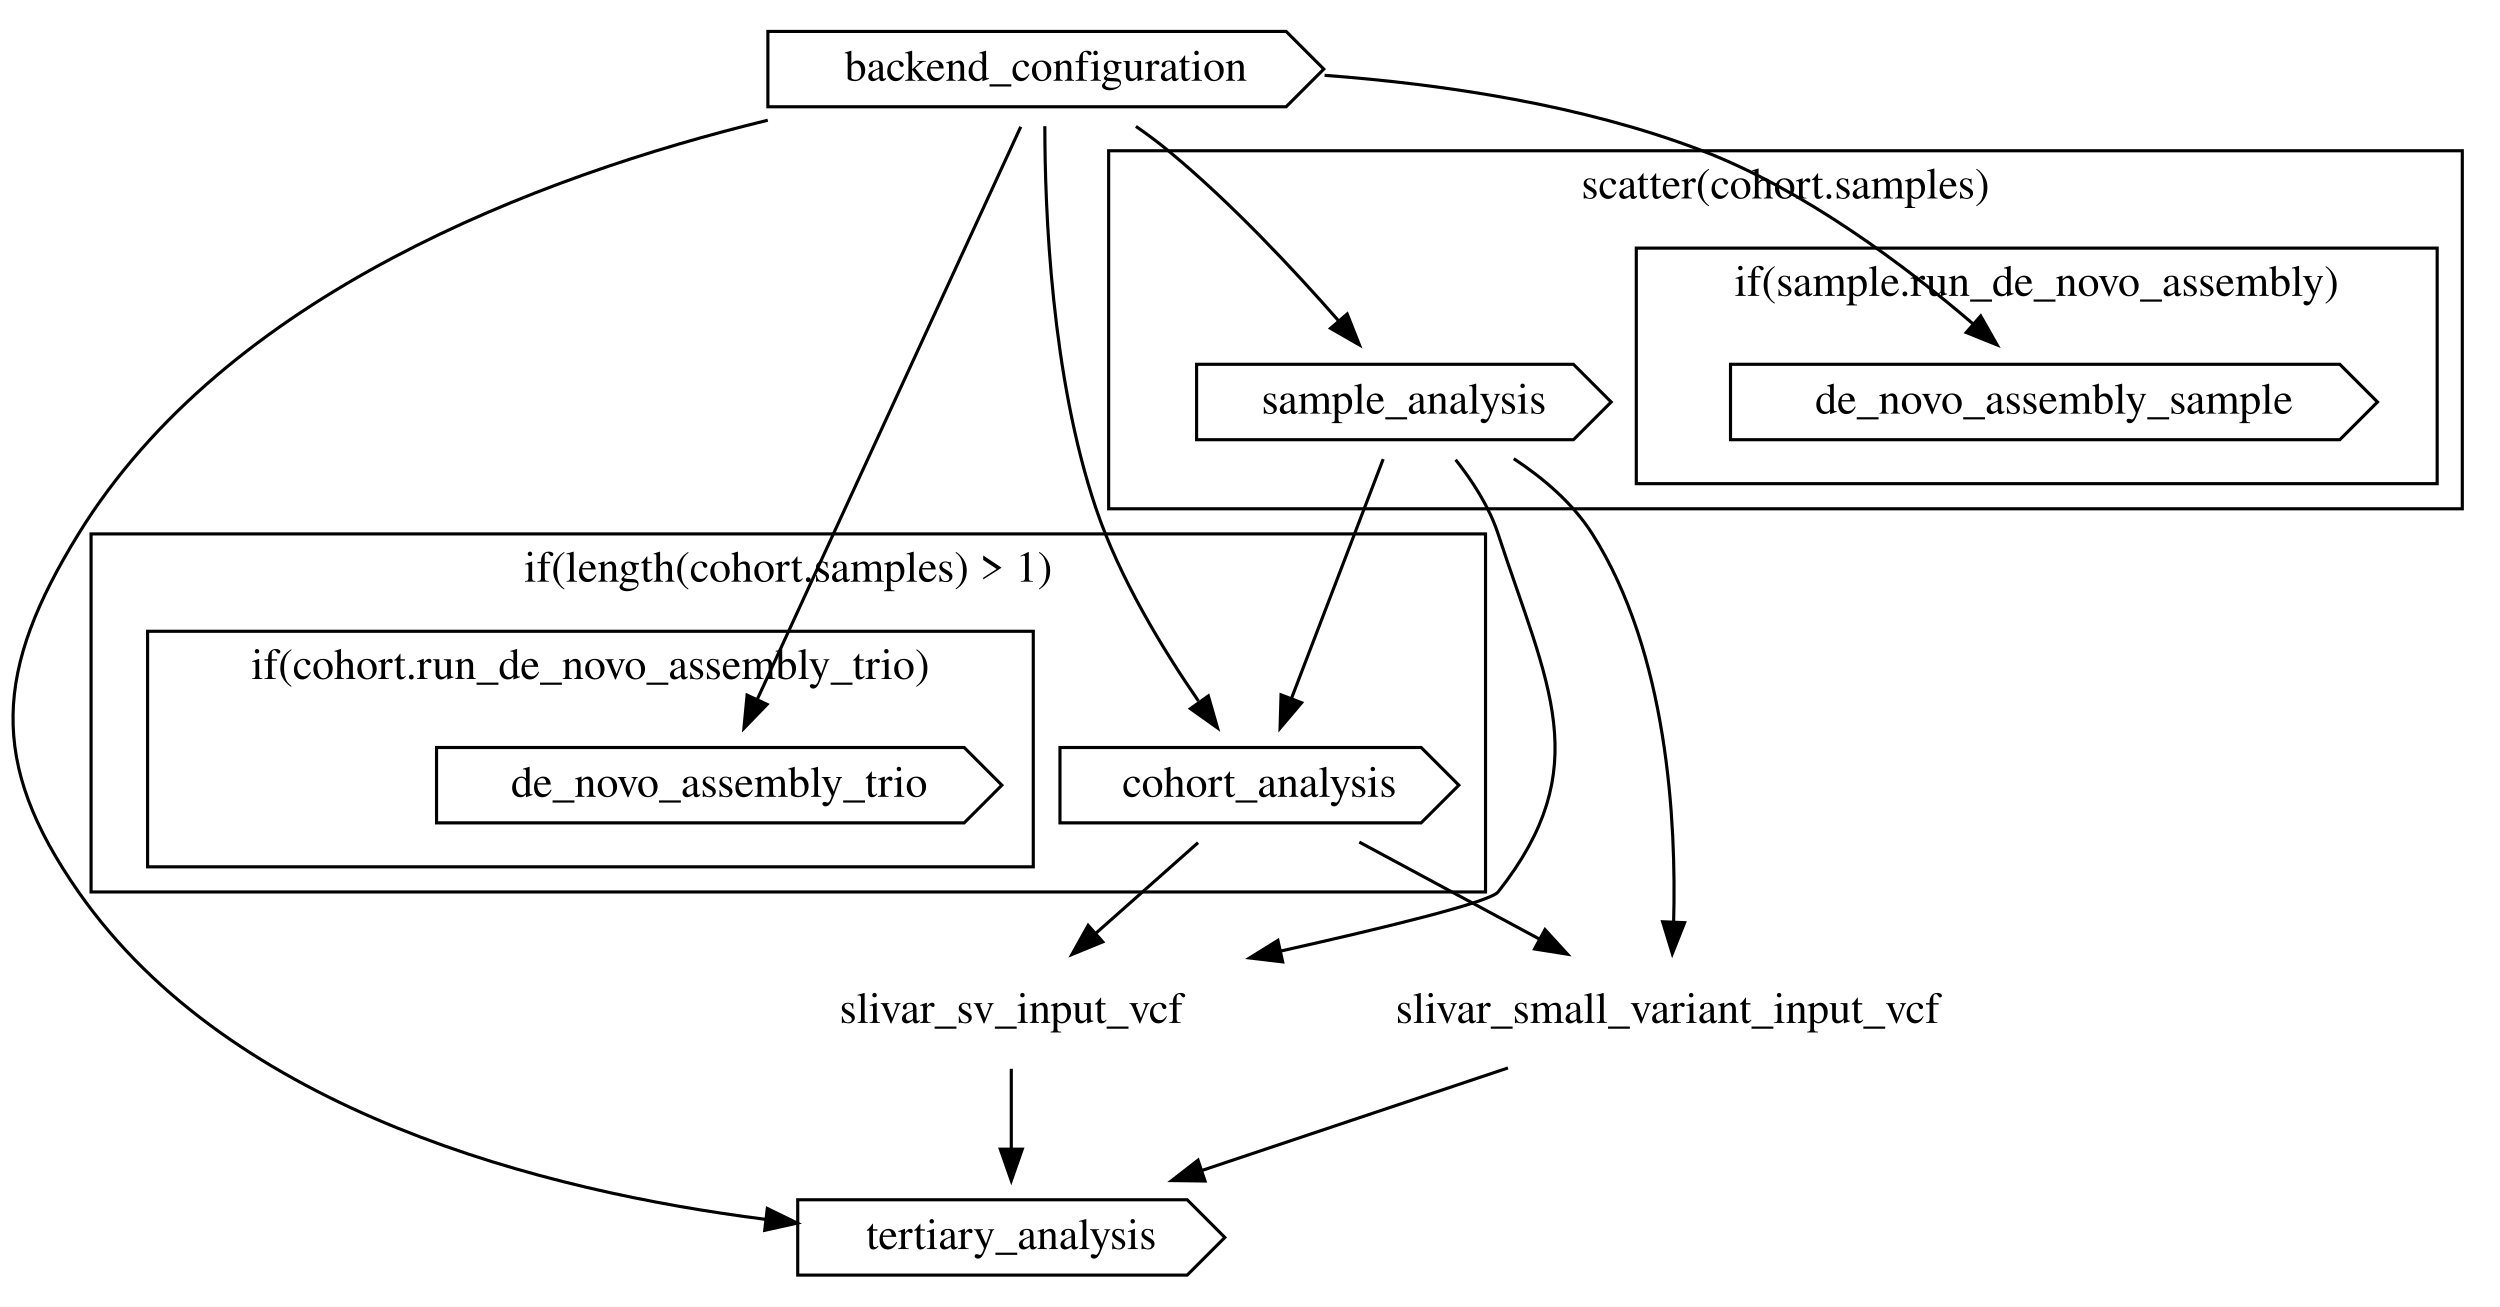
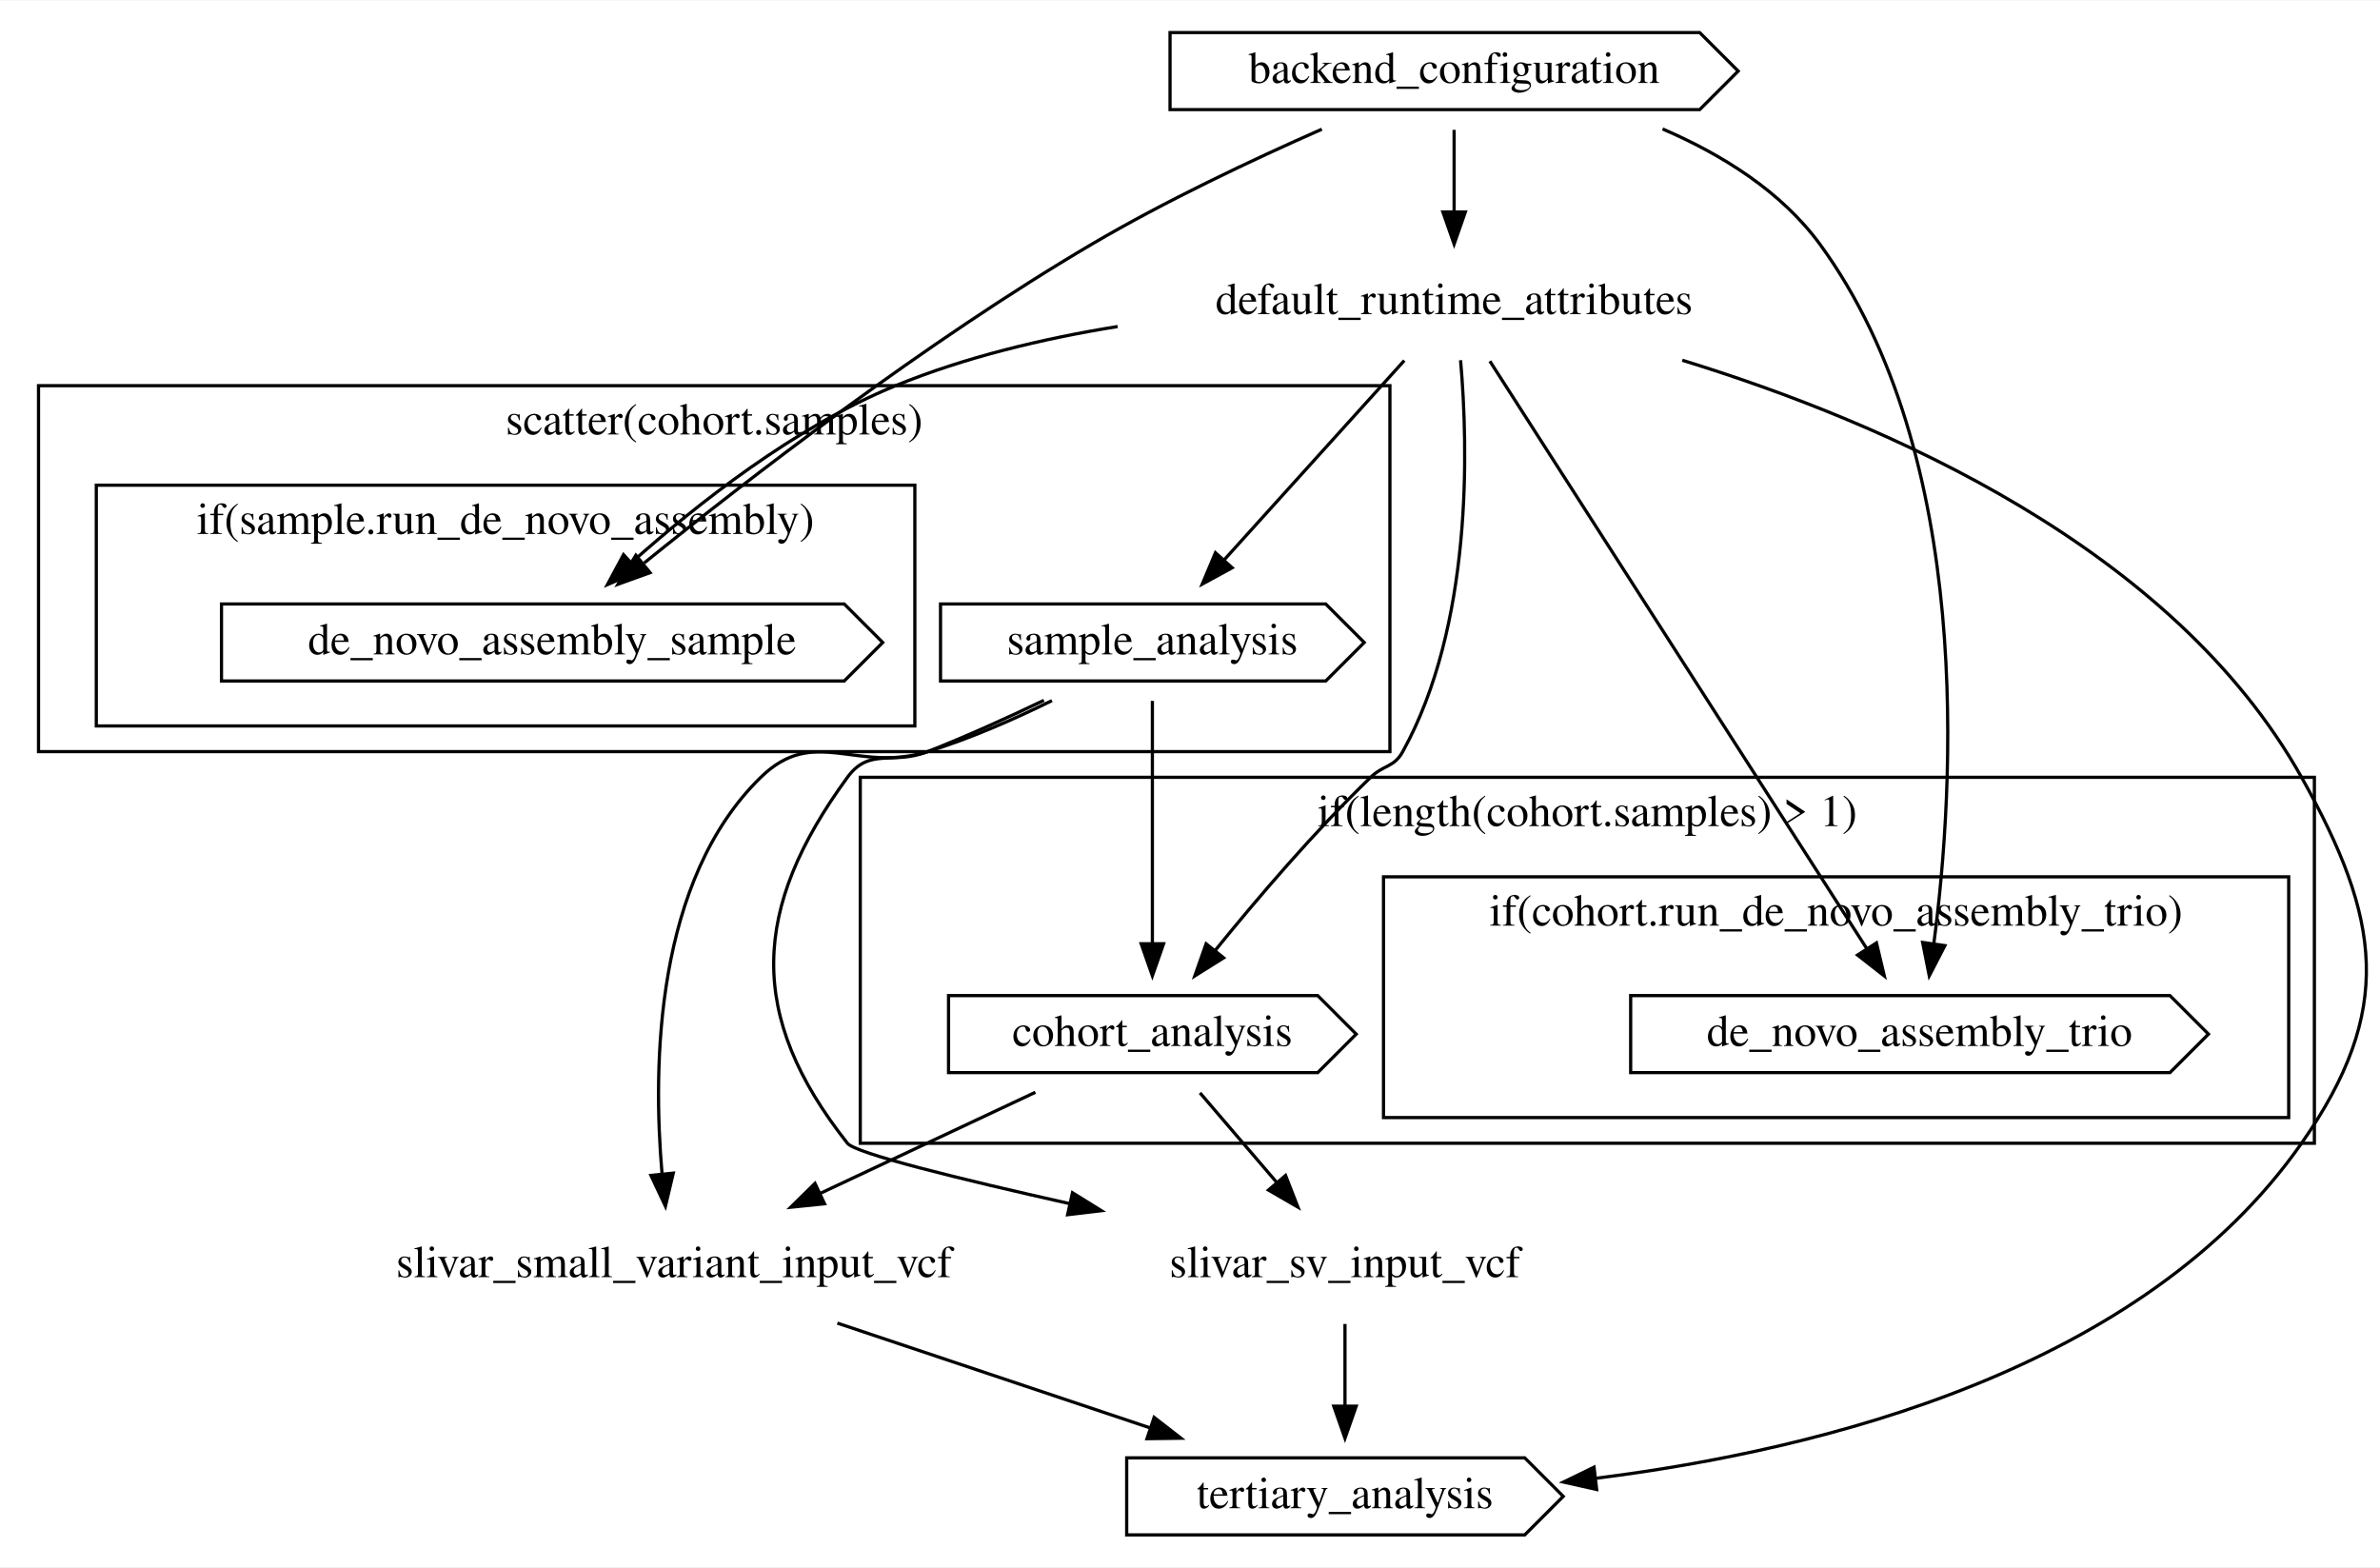
- <svg xmlns="http://www.w3.org/2000/svg" width="796pt" height="416pt" viewBox="0.00 0.00 795.99 416.00">
-   <g id="graph0" class="graph" transform="scale(1 1) rotate(0) translate(4 412)">
-     <polygon fill="white" stroke="transparent" points="-4,4 -4,-412 791.99,-412 791.99,4 -4,4" />
+ <svg xmlns="http://www.w3.org/2000/svg" width="741pt" height="488pt" viewBox="0.00 0.00 741.44 488.00">
+   <g id="graph0" class="graph" transform="scale(1 1) rotate(0) translate(4 484)">
+     <polygon fill="white" stroke="transparent" points="-4,4 -4,-484 737.44,-484 737.44,4 -4,4" />
    <g id="clust1" class="cluster">
-       <polygon fill="none" stroke="black" points="348.99,-250 348.99,-364 779.99,-364 779.99,-250 348.99,-250" />
-       <text text-anchor="middle" x="564.49" y="-348.8" font-family="Times,serif" font-size="14.00">scatter(cohort.samples)</text>
+       <polygon fill="none" stroke="black" points="8,-250 8,-364 429,-364 429,-250 8,-250" />
+       <text text-anchor="middle" x="218.5" y="-348.8" font-family="Times,serif" font-size="14.00">scatter(cohort.samples)</text>
    </g>
    <g id="clust2" class="cluster">
-       <polygon fill="none" stroke="black" points="516.99,-258 516.99,-333 771.99,-333 771.99,-258 516.99,-258" />
-       <text text-anchor="middle" x="644.49" y="-317.8" font-family="Times,serif" font-size="14.00">if(sample.run_de_novo_assembly)</text>
+       <polygon fill="none" stroke="black" points="26,-258 26,-333 281,-333 281,-258 26,-258" />
+       <text text-anchor="middle" x="153.5" y="-317.8" font-family="Times,serif" font-size="14.00">if(sample.run_de_novo_assembly)</text>
    </g>
    <g id="clust3" class="cluster">
-       <polygon fill="none" stroke="black" points="24.99,-128 24.99,-242 468.99,-242 468.99,-128 24.99,-128" />
-       <text text-anchor="middle" x="246.99" y="-226.8" font-family="Times,serif" font-size="14.00">if(length(cohort.samples) &gt; 1)</text>
+       <polygon fill="none" stroke="black" points="264,-128 264,-242 717,-242 717,-128 264,-128" />
+       <text text-anchor="middle" x="490.5" y="-226.8" font-family="Times,serif" font-size="14.00">if(length(cohort.samples) &gt; 1)</text>
    </g>
    <g id="clust4" class="cluster">
-       <polygon fill="none" stroke="black" points="42.99,-136 42.99,-211 324.99,-211 324.99,-136 42.99,-136" />
-       <text text-anchor="middle" x="183.99" y="-195.8" font-family="Times,serif" font-size="14.00">if(cohort.run_de_novo_assembly_trio)</text>
+       <polygon fill="none" stroke="black" points="427,-136 427,-211 709,-211 709,-136 427,-136" />
+       <text text-anchor="middle" x="568" y="-195.8" font-family="Times,serif" font-size="14.00">if(cohort.run_de_novo_assembly_trio)</text>
    </g>
    <g id="node1" class="node">
-       <polygon fill="none" stroke="black" points="405.49,-402 240.49,-402 240.49,-378 405.49,-378 417.49,-390 405.49,-402" />
-       <text text-anchor="middle" x="328.99" y="-386.3" font-family="Times,serif" font-size="14.00">backend_configuration</text>
+       <polygon fill="none" stroke="black" points="525.5,-474 360.5,-474 360.5,-450 525.5,-450 537.5,-462 525.5,-474" />
+       <text text-anchor="middle" x="449" y="-458.3" font-family="Times,serif" font-size="14.00">backend_configuration</text>
    </g>
    <g id="node2" class="node">
-       <polygon fill="none" stroke="black" points="496.99,-296 376.99,-296 376.99,-272 496.99,-272 508.99,-284 496.99,-296" />
-       <text text-anchor="middle" x="442.99" y="-280.3" font-family="Times,serif" font-size="14.00">sample_analysis</text>
+       <text text-anchor="middle" x="449" y="-386.3" font-family="Times,serif" font-size="14.00">default_runtime_attributes</text>
    </g>
    <g id="edge1" class="edge">
-       <path fill="none" stroke="black" d="M357.68,-371.75C361.25,-369.28 364.77,-366.66 367.99,-364 387.91,-347.54 407.93,-326.14 422.27,-309.77" />
-       <polygon fill="black" stroke="black" points="424.94,-312.03 428.83,-302.18 419.64,-307.46 424.94,-312.03" />
+       <path fill="none" stroke="black" d="M449,-443.7C449,-435.98 449,-426.71 449,-418.11" />
+       <polygon fill="black" stroke="black" points="452.5,-418.1 449,-408.1 445.5,-418.1 452.5,-418.1" />
+     </g>
+     <g id="node4" class="node">
+       <polygon fill="none" stroke="black" points="259,-296 65,-296 65,-272 259,-272 271,-284 259,-296" />
+       <text text-anchor="middle" x="168" y="-280.3" font-family="Times,serif" font-size="14.00">de_novo_assembly_sample</text>
+     </g>
+     <g id="edge4" class="edge">
+       <path fill="none" stroke="black" d="M407.79,-443.89C385.96,-434.28 358.97,-421.51 336,-408 284.37,-377.63 229.2,-335.05 196.7,-308.78" />
+       <polygon fill="black" stroke="black" points="198.51,-305.75 188.54,-302.15 194.09,-311.18 198.51,-305.75" />
+     </g>
+     <g id="node8" class="node">
+       <polygon fill="none" stroke="black" points="672,-174 504,-174 504,-150 672,-150 684,-162 672,-174" />
+       <text text-anchor="middle" x="594" y="-158.3" font-family="Times,serif" font-size="14.00">de_novo_assembly_trio</text>
+     </g>
+     <g id="edge8" class="edge">
+       <path fill="none" stroke="black" d="M513.94,-443.97C532.51,-435.99 550.96,-424.48 563,-408 611.07,-342.17 604.84,-238.99 598.45,-190.25" />
+       <polygon fill="black" stroke="black" points="601.89,-189.57 597.02,-180.16 594.96,-190.55 601.89,-189.57" />
    </g>
    <g id="node3" class="node">
-       <polygon fill="none" stroke="black" points="740.99,-296 546.99,-296 546.99,-272 740.99,-272 752.99,-284 740.99,-296" />
-       <text text-anchor="middle" x="649.99" y="-280.3" font-family="Times,serif" font-size="14.00">de_novo_assembly_sample</text>
+       <polygon fill="none" stroke="black" points="409,-296 289,-296 289,-272 409,-272 421,-284 409,-296" />
+       <text text-anchor="middle" x="355" y="-280.3" font-family="Times,serif" font-size="14.00">sample_analysis</text>
    </g>
    <g id="edge2" class="edge">
-       <path fill="none" stroke="black" d="M417.74,-388.02C455.8,-385.17 500.13,-378.54 537.99,-364 570.69,-351.44 602.81,-327.21 624.21,-308.88" />
-       <polygon fill="black" stroke="black" points="626.65,-311.4 631.87,-302.18 622.04,-306.13 626.65,-311.4" />
-     </g>
-     <g id="node6" class="node">
-       <polygon fill="none" stroke="black" points="448.49,-174 333.49,-174 333.49,-150 448.49,-150 460.49,-162 448.49,-174" />
-       <text text-anchor="middle" x="396.99" y="-158.3" font-family="Times,serif" font-size="14.00">cohort_analysis</text>
+       <path fill="none" stroke="black" d="M433.48,-371.83C418.17,-354.89 394.62,-328.83 377.31,-309.68" />
+       <polygon fill="black" stroke="black" points="379.85,-307.27 370.55,-302.2 374.65,-311.96 379.85,-307.27" />
    </g>
    <g id="edge3" class="edge">
-       <path fill="none" stroke="black" d="M328.67,-371.81C328.68,-345.04 330.73,-292.1 344.99,-250 352.47,-227.92 366.13,-205.4 377.58,-188.8" />
-       <polygon fill="black" stroke="black" points="380.73,-190.41 383.65,-180.23 375.02,-186.36 380.73,-190.41" />
+       <path fill="none" stroke="black" d="M344.18,-382.43C320.83,-378.66 296.6,-372.86 275,-364 243.69,-351.16 213.17,-327.13 192.78,-308.93" />
+       <polygon fill="black" stroke="black" points="194.97,-306.19 185.23,-302.03 190.25,-311.36 194.97,-306.19" />
    </g>
    <g id="node7" class="node">
-       <polygon fill="none" stroke="black" points="302.99,-174 134.99,-174 134.99,-150 302.99,-150 314.99,-162 302.99,-174" />
-       <text text-anchor="middle" x="224.99" y="-158.3" font-family="Times,serif" font-size="14.00">de_novo_assembly_trio</text>
+       <polygon fill="none" stroke="black" points="406.5,-174 291.5,-174 291.5,-150 406.5,-150 418.5,-162 406.5,-174" />
+       <text text-anchor="middle" x="355" y="-158.3" font-family="Times,serif" font-size="14.00">cohort_analysis</text>
    </g>
    <g id="edge5" class="edge">
-       <path fill="none" stroke="black" d="M321,-371.64C302.89,-332.27 258.59,-236 237.09,-189.29" />
-       <polygon fill="black" stroke="black" points="240.22,-187.73 232.86,-180.11 233.87,-190.66 240.22,-187.73" />
+       <path fill="none" stroke="black" d="M451.01,-371.93C453.42,-344.4 454.75,-289.32 433,-250 430.24,-245.02 427.1,-245.95 423,-242 405.48,-225.1 387.59,-204.14 374.56,-188.06" />
+       <polygon fill="black" stroke="black" points="377.2,-185.76 368.22,-180.14 371.74,-190.13 377.2,-185.76" />
+     </g>
+     <g id="edge7" class="edge">
+       <path fill="none" stroke="black" d="M460.14,-371.64C485.5,-332.11 547.68,-235.2 577.51,-188.7" />
+       <polygon fill="black" stroke="black" points="580.57,-190.42 583.02,-180.11 574.68,-186.63 580.57,-190.42" />
+     </g>
+     <g id="node13" class="node">
+       <polygon fill="none" stroke="black" points="471,-30 347,-30 347,-6 471,-6 483,-18 471,-30" />
+       <text text-anchor="middle" x="415" y="-14.3" font-family="Times,serif" font-size="14.00">tertiary_analysis</text>
+     </g>
+     <g id="edge13" class="edge">
+       <path fill="none" stroke="black" d="M520.08,-371.92C583.73,-352.37 673.02,-313.41 713,-242 737.75,-197.79 742.03,-169.53 713,-128 663.74,-57.53 563.78,-32.47 493.25,-23.65" />
+       <polygon fill="black" stroke="black" points="493.41,-20.14 483.07,-22.46 492.59,-27.09 493.41,-20.14" />
+     </g>
+     <g id="edge6" class="edge">
+       <path fill="none" stroke="black" d="M355,-265.81C355,-246.11 355,-213.58 355,-190.39" />
+       <polygon fill="black" stroke="black" points="358.5,-190.16 355,-180.16 351.5,-190.16 358.5,-190.16" />
+     </g>
+     <g id="node11" class="node">
+       <text text-anchor="middle" x="206" y="-86.3" font-family="Times,serif" font-size="14.00">slivar_small_variant_input_vcf</text>
+     </g>
+     <g id="edge9" class="edge">
+       <path fill="none" stroke="black" d="M323.71,-265.89C311.88,-260.06 298.11,-254.01 285,-250 262.64,-243.17 249.73,-258.33 233,-242 200.15,-209.94 199.3,-152.61 202.24,-118.56" />
+       <polygon fill="black" stroke="black" points="205.75,-118.7 203.3,-108.39 198.79,-117.98 205.75,-118.7" />
    </g>
    <g id="node12" class="node">
-       <polygon fill="none" stroke="black" points="373.99,-30 249.99,-30 249.99,-6 373.99,-6 385.99,-18 373.99,-30" />
-       <text text-anchor="middle" x="317.99" y="-14.3" font-family="Times,serif" font-size="14.00">tertiary_analysis</text>
+       <text text-anchor="middle" x="415" y="-86.3" font-family="Times,serif" font-size="14.00">slivar_sv_input_vcf</text>
+     </g>
+     <g id="edge11" class="edge">
+       <path fill="none" stroke="black" d="M321.21,-265.98C309.85,-260.55 297,-254.73 285,-250 274.15,-245.73 266.88,-251.42 260,-242 230.13,-201.08 228.61,-167.77 260,-128 262.5,-124.84 294.84,-116.89 329.35,-109.16" />
+       <polygon fill="black" stroke="black" points="330.11,-112.58 339.11,-106.99 328.59,-105.74 330.11,-112.58" />
+     </g>
+     <g id="edge10" class="edge">
+       <path fill="none" stroke="black" d="M318.55,-143.88C298.36,-134.39 273.08,-122.51 251.59,-112.42" />
+       <polygon fill="black" stroke="black" points="252.87,-109.15 242.33,-108.07 249.89,-115.49 252.87,-109.15" />
    </g>
    <g id="edge12" class="edge">
-       <path fill="none" stroke="black" d="M240.45,-373.72C167.29,-355.89 68.06,-318.44 20.99,-242 -5.57,-198.86 -8.01,-169.54 20.99,-128 69.99,-57.82 169.39,-32.69 239.67,-23.77" />
-       <polygon fill="black" stroke="black" points="240.3,-27.22 249.82,-22.57 239.48,-20.27 240.3,-27.22" />
+       <path fill="none" stroke="black" d="M369.83,-143.7C377.02,-135.3 385.8,-125.07 393.69,-115.86" />
+       <polygon fill="black" stroke="black" points="396.49,-117.97 400.34,-108.1 391.17,-113.42 396.49,-117.97" />
    </g>
-     <g id="edge4" class="edge">
-       <path fill="none" stroke="black" d="M436.4,-265.81C428.78,-245.94 416.16,-212.99 407.25,-189.76" />
-       <polygon fill="black" stroke="black" points="410.42,-188.25 403.57,-180.16 403.88,-190.75 410.42,-188.25" />
+     <g id="edge15" class="edge">
+       <path fill="none" stroke="black" d="M256.86,-71.97C286.19,-62.14 323.25,-49.73 354.12,-39.39" />
+       <polygon fill="black" stroke="black" points="355.54,-42.61 363.91,-36.11 353.32,-35.97 355.54,-42.61" />
    </g>
-     <g id="node10" class="node">
-       <text text-anchor="middle" x="526.99" y="-86.3" font-family="Times,serif" font-size="14.00">slivar_small_variant_input_vcf</text>
-     </g>
-     <g id="edge7" class="edge">
-       <path fill="none" stroke="black" d="M477.98,-265.95C487.49,-259.68 496.85,-251.7 502.99,-242 526.98,-204.12 529.76,-150.49 528.88,-118.39" />
-       <polygon fill="black" stroke="black" points="532.37,-118.22 528.46,-108.38 525.38,-118.51 532.37,-118.22" />
-     </g>
-     <g id="node11" class="node">
-       <text text-anchor="middle" x="317.99" y="-86.3" font-family="Times,serif" font-size="14.00">slivar_sv_input_vcf</text>
-     </g>
-     <g id="edge9" class="edge">
-       <path fill="none" stroke="black" d="M459.47,-265.62C464.87,-258.8 470.2,-250.55 472.99,-242 488.73,-193.84 504.38,-167.77 472.99,-128 470.49,-124.84 438.15,-116.89 403.65,-109.16" />
-       <polygon fill="black" stroke="black" points="404.4,-105.74 393.88,-106.99 402.88,-112.58 404.4,-105.74" />
-     </g>
-     <g id="edge6" class="edge">
-       <path fill="none" stroke="black" d="M428.79,-143.88C446.11,-134.55 467.71,-122.92 486.25,-112.94" />
-       <polygon fill="black" stroke="black" points="487.92,-116.01 495.07,-108.19 484.6,-109.85 487.92,-116.01" />
-     </g>
-     <g id="edge8" class="edge">
-       <path fill="none" stroke="black" d="M377.46,-143.7C367.61,-134.97 355.51,-124.24 344.8,-114.75" />
-       <polygon fill="black" stroke="black" points="347.1,-112.12 337.3,-108.1 342.46,-117.36 347.1,-112.12" />
-     </g>
-     <g id="edge11" class="edge">
-       <path fill="none" stroke="black" d="M476.13,-71.97C446.8,-62.14 409.74,-49.73 378.87,-39.39" />
-       <polygon fill="black" stroke="black" points="379.67,-35.97 369.08,-36.11 377.45,-42.61 379.67,-35.97" />
-     </g>
-     <g id="edge10" class="edge">
-       <path fill="none" stroke="black" d="M317.99,-71.7C317.99,-63.98 317.99,-54.71 317.99,-46.11" />
-       <polygon fill="black" stroke="black" points="321.49,-46.1 317.99,-36.1 314.49,-46.1 321.49,-46.1" />
+     <g id="edge14" class="edge">
+       <path fill="none" stroke="black" d="M415,-71.7C415,-63.98 415,-54.71 415,-46.11" />
+       <polygon fill="black" stroke="black" points="418.5,-46.1 415,-36.1 411.5,-46.1 418.5,-46.1" />
    </g>
  </g>
</svg>
